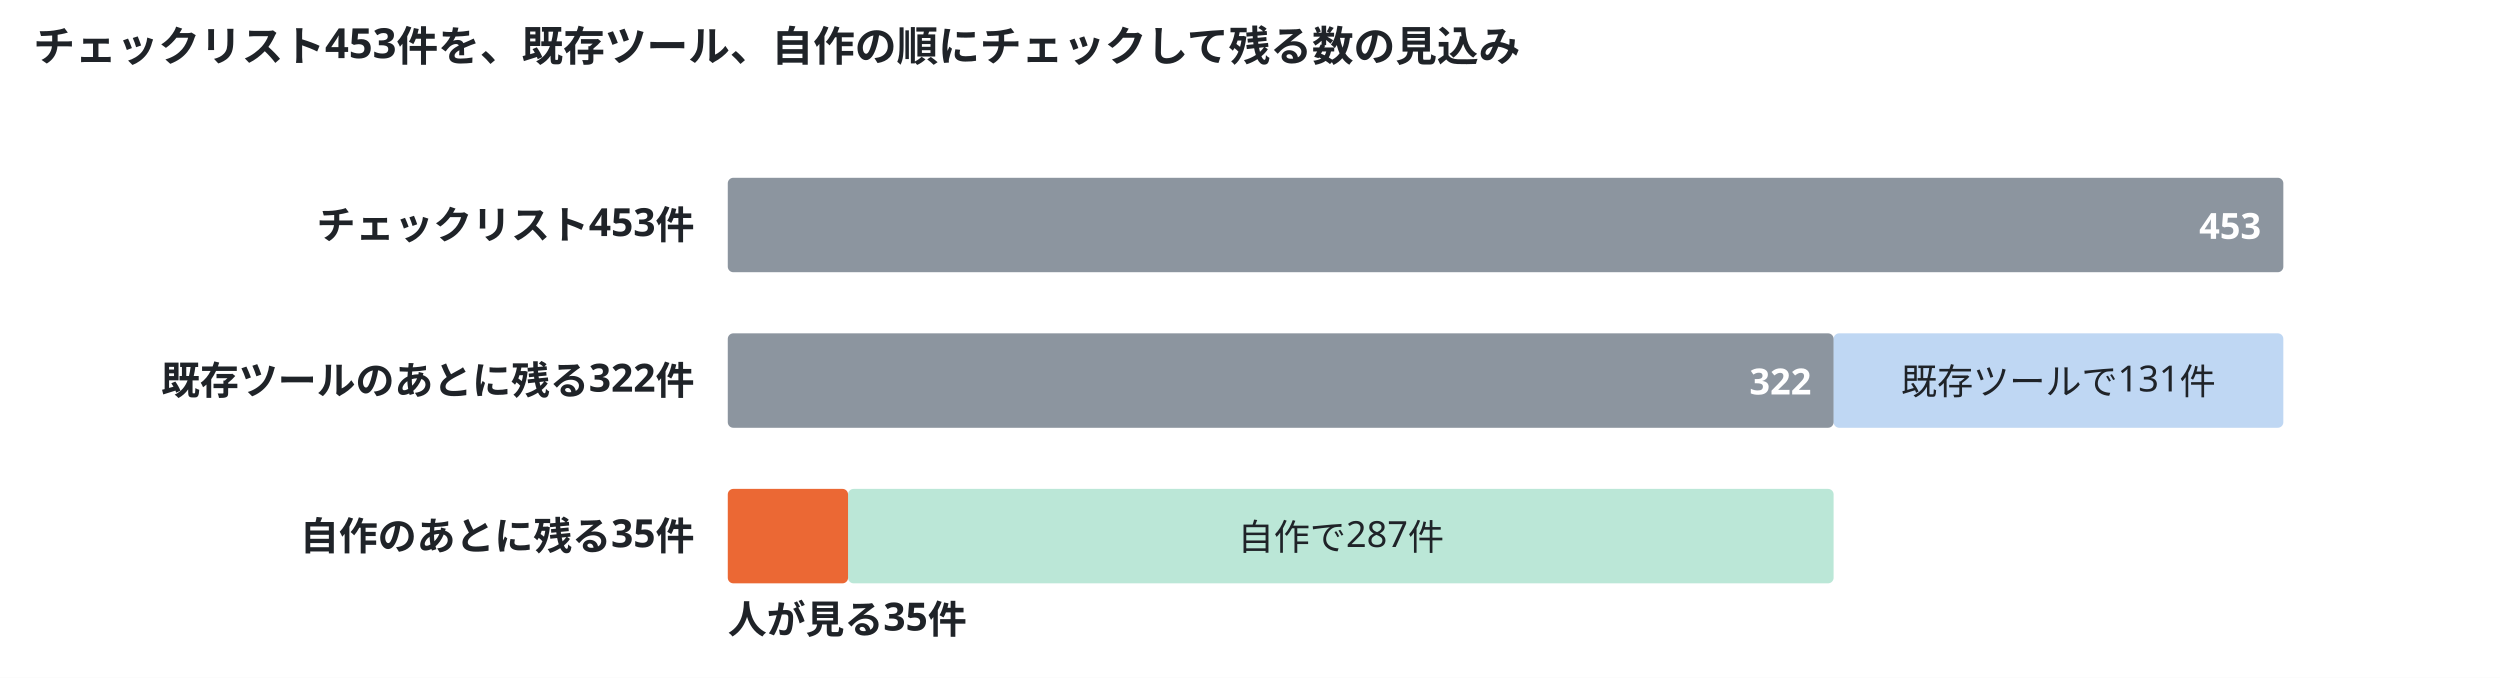
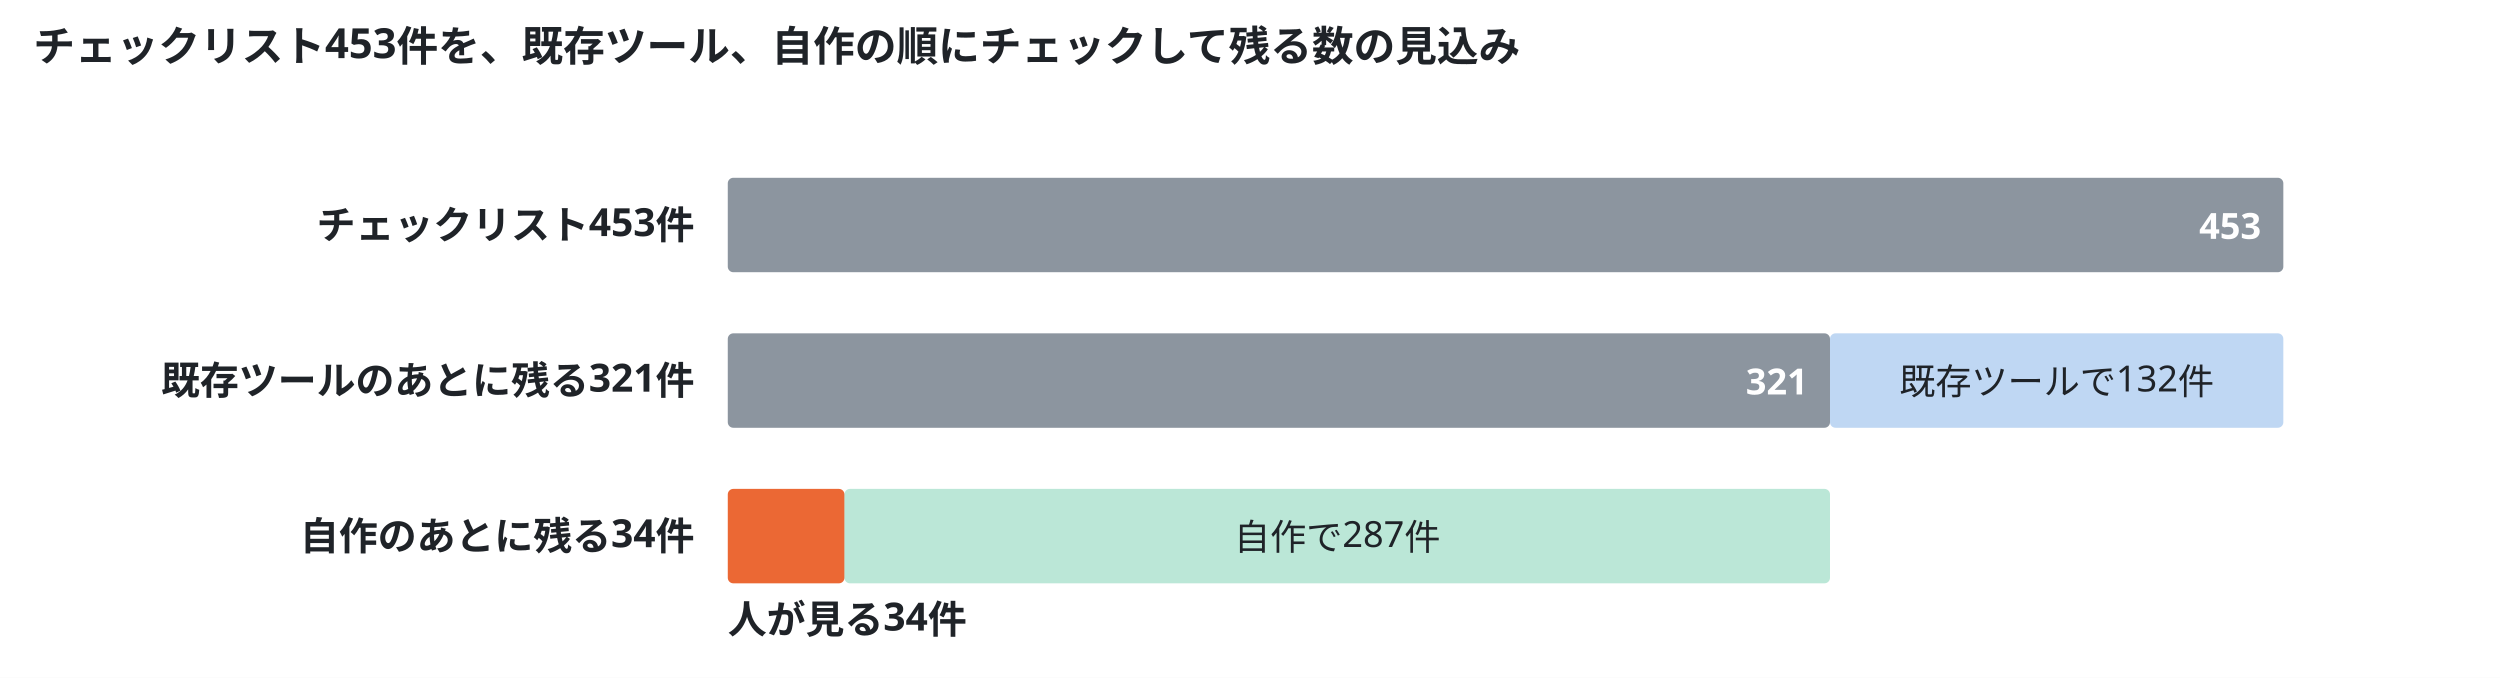
- <svg xmlns="http://www.w3.org/2000/svg" viewBox="0 0 900 244" width="900" height="244" role="img" aria-label="チェックリスト453件のうち既存ツールでチェックできそうな131件を除くと322件が残る。自作でチェックできそうな287件を除くと35件が残り、人が見る見込み">
+ <svg xmlns="http://www.w3.org/2000/svg" viewBox="0 0 900 244" width="900" height="244" role="img" aria-label="チェックリスト453件のうち既存ツールでチェックできそうな132件を除くと321件が残る。自作でチェックできそうな287件を除くと34件が残り、人が見る見込み">
  <style>
text { font-family: 'Hiragino Sans','Noto Sans JP','Yu Gothic',Meiryo,sans-serif; }
.bg { fill: #ffffff; } .t1 { fill: #1f2328; } .t2 { fill: #57606a; } .tw { fill: #ffffff; }
.c0 { fill: #8c959f; } .c1 { fill: #2a78d6; } .c2 { fill: #1baf7a; } .c3 { fill: #eb6834; } .gone { fill: #d0d7de; }
@media (prefers-color-scheme: dark) {
  .bg { fill: #0d1117; } .t1 { fill: #e6edf3; } .t2 { fill: #9198a1; }
  .c0 { fill: #6e7681; } .c1 { fill: #3987e5; } .c2 { fill: #199e70; } .c3 { fill: #d95926; } .gone { fill: #30363d; }
}
</style>
  <rect class="bg" width="900" height="244" />
  <text x="12" y="22" class="t1" font-size="15" font-weight="bold">チェックリスト453件を、既存ツール、自作の順にチェックして残る数の見込み</text>
  <text x="250" y="86" class="t1" font-size="14" text-anchor="end" font-weight="bold">チェックリスト453件</text>
  <rect class="c0" x="262.0" y="64" width="560.0" height="34" rx="2" />
  <text x="814.0" y="86" class="tw" font-size="13" font-weight="bold" text-anchor="end">453</text>
-   <text x="250" y="142" class="t1" font-size="14" text-anchor="end" font-weight="bold">既存ツールのあとに残る322件</text>
-   <rect class="c0" x="262.0" y="120" width="398.1" height="34" rx="2" />
-   <text x="652.1" y="142" class="tw" font-size="13" font-weight="bold" text-anchor="end">322</text>
-   <rect class="c1" fill-opacity="0.3" x="660.1" y="120" width="161.9" height="34" rx="2" />
-   <text x="741.0" y="142" class="t1" font-size="13" text-anchor="middle">既存ツールで131件</text>
-   <text x="250" y="198" class="t1" font-size="14" text-anchor="end" font-weight="bold">自作のあとに残る35件</text>
-   <rect class="c3" x="262.0" y="176" width="43.3" height="34" rx="2" />
-   <rect class="c2" fill-opacity="0.3" x="305.3" y="176" width="354.8" height="34" rx="2" />
-   <text x="482.7" y="198" class="t1" font-size="13" text-anchor="middle">自作で287件</text>
-   <text x="262" y="228" class="t1" font-size="14" font-weight="bold">人が見る35件</text>
+   <text x="250" y="142" class="t1" font-size="14" text-anchor="end" font-weight="bold">既存ツールのあとに残る321件</text>
+   <rect class="c0" x="262.0" y="120" width="396.8" height="34" rx="2" />
+   <text x="650.8" y="142" class="tw" font-size="13" font-weight="bold" text-anchor="end">321</text>
+   <rect class="c1" fill-opacity="0.3" x="658.8" y="120" width="163.2" height="34" rx="2" />
+   <text x="740.4" y="142" class="t1" font-size="13" text-anchor="middle">既存ツールで132件</text>
+   <text x="250" y="198" class="t1" font-size="14" text-anchor="end" font-weight="bold">自作のあとに残る34件</text>
+   <rect class="c3" x="262.0" y="176" width="42.0" height="34" rx="2" />
+   <rect class="c2" fill-opacity="0.3" x="304.0" y="176" width="354.8" height="34" rx="2" />
+   <text x="481.4" y="198" class="t1" font-size="13" text-anchor="middle">自作で287件</text>
+   <text x="262" y="228" class="t1" font-size="14" font-weight="bold">人が見る34件</text>
</svg>
